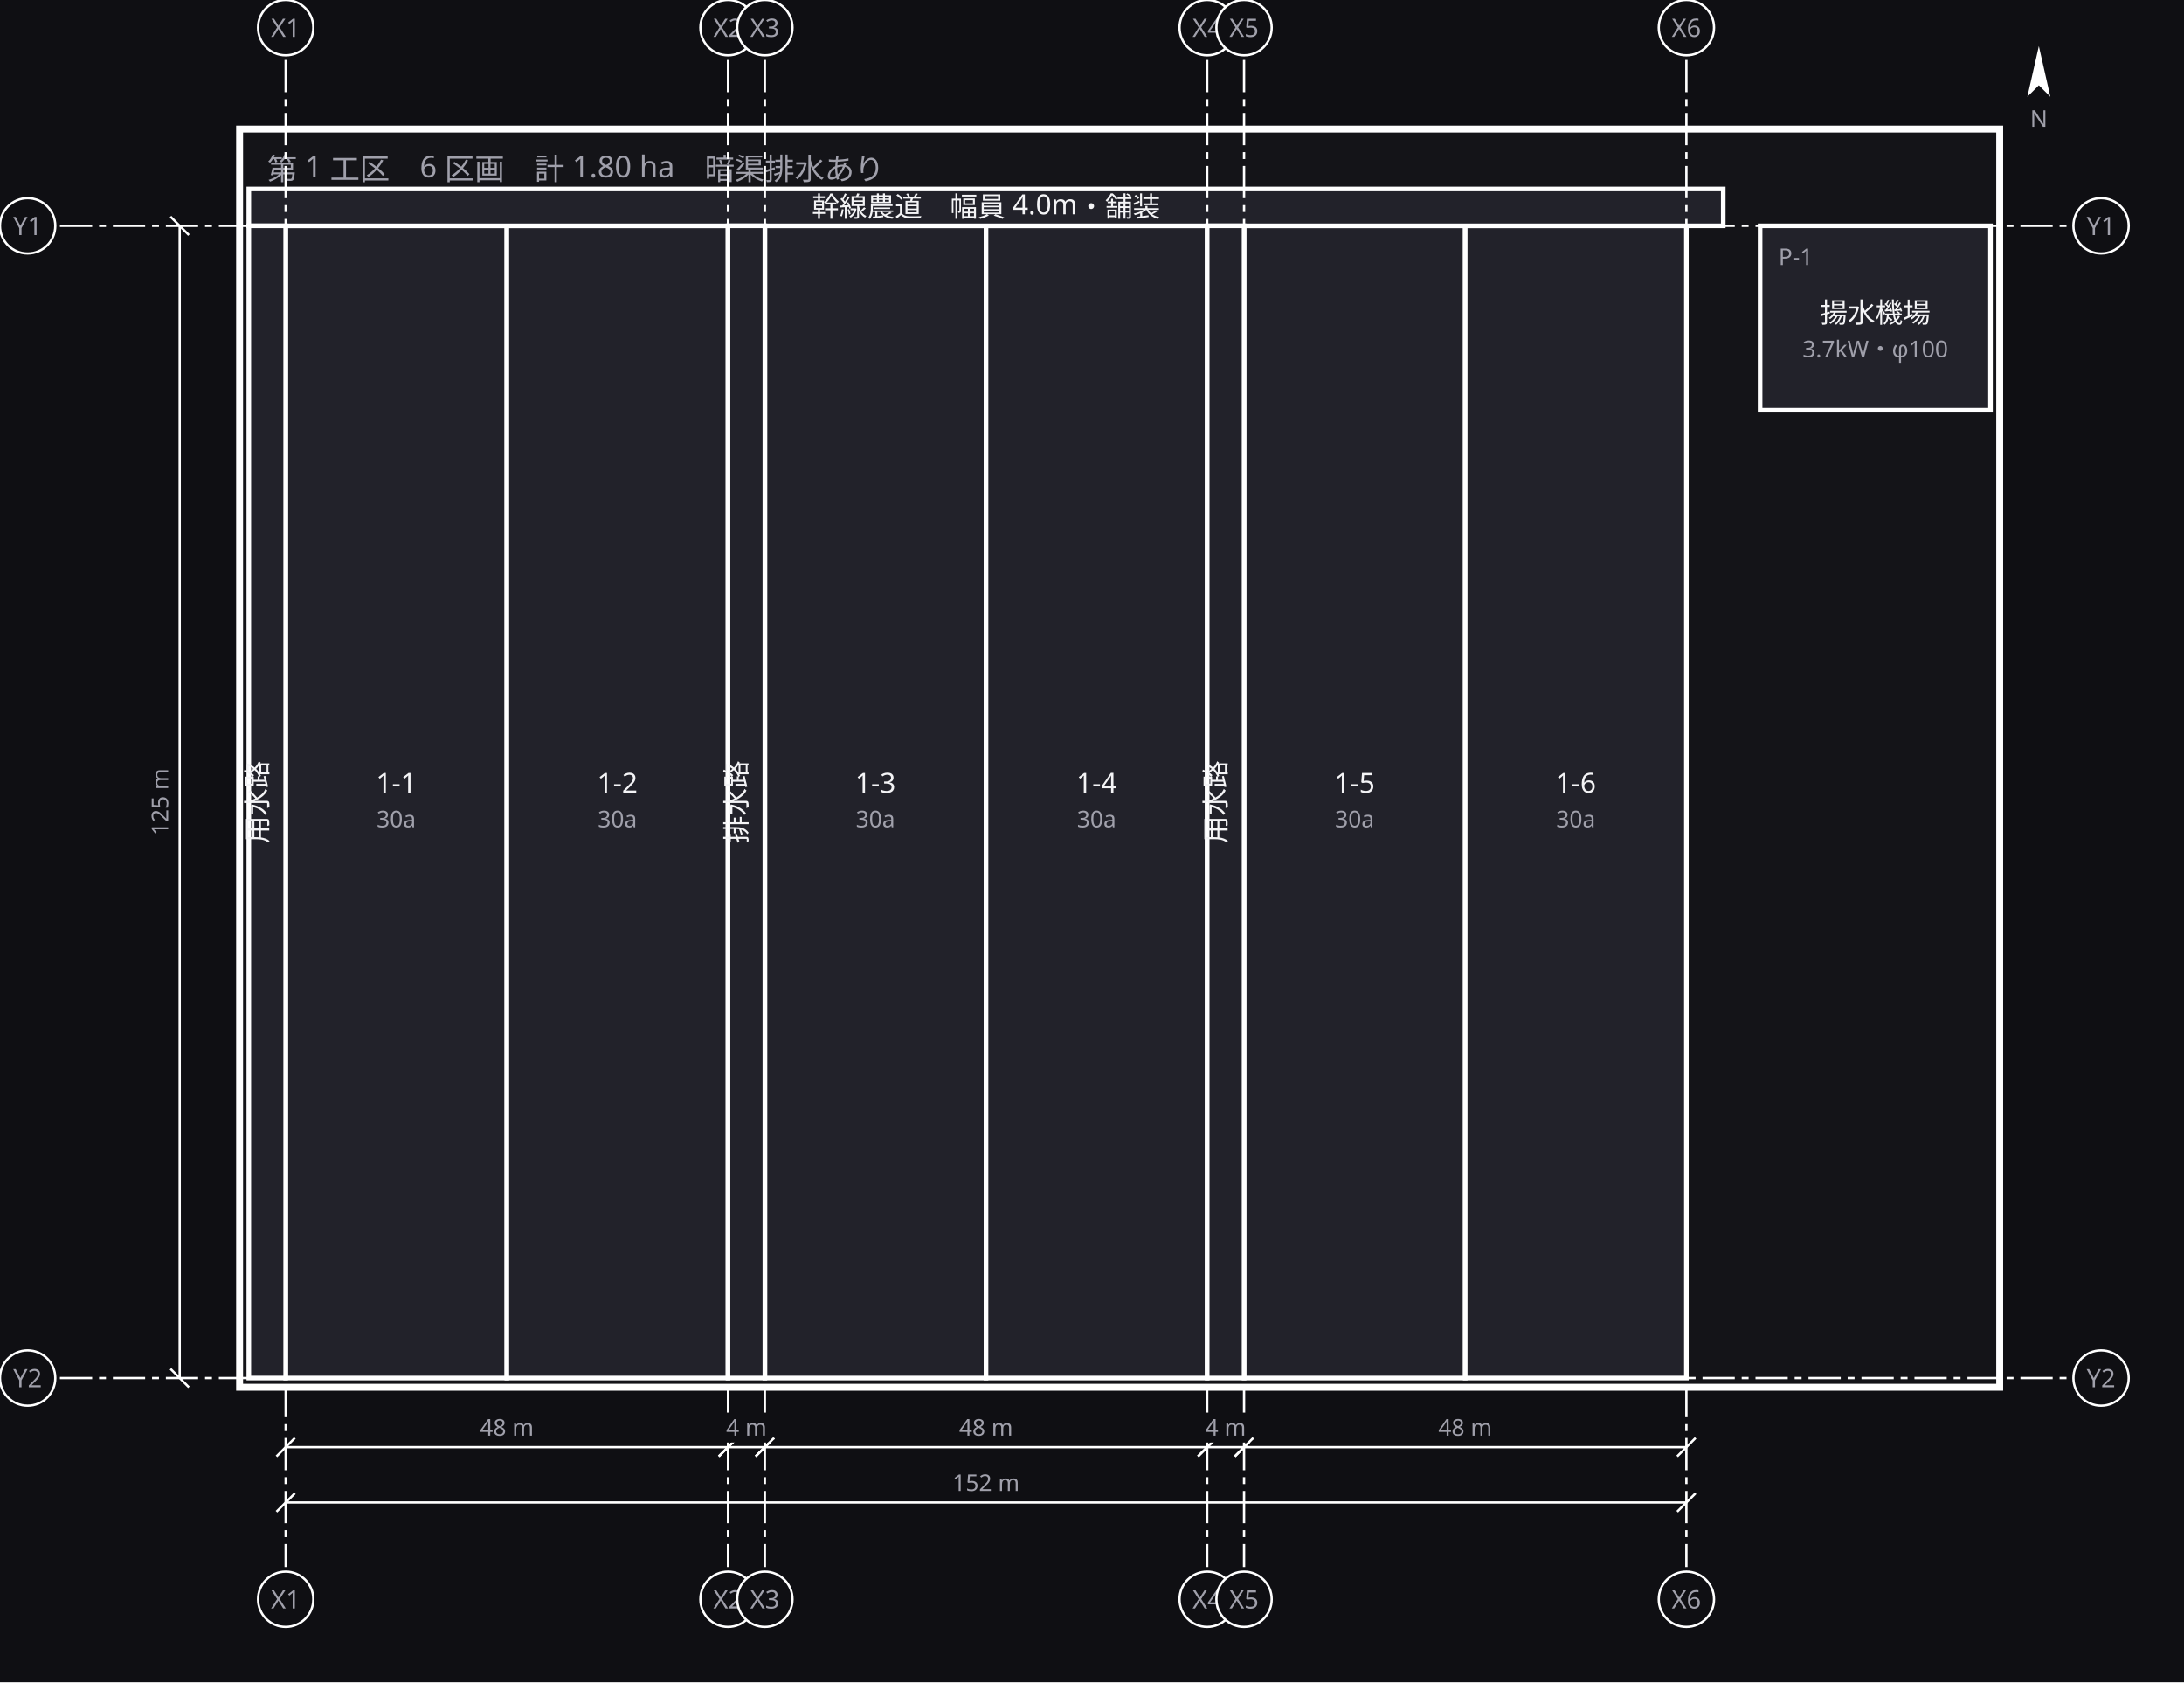
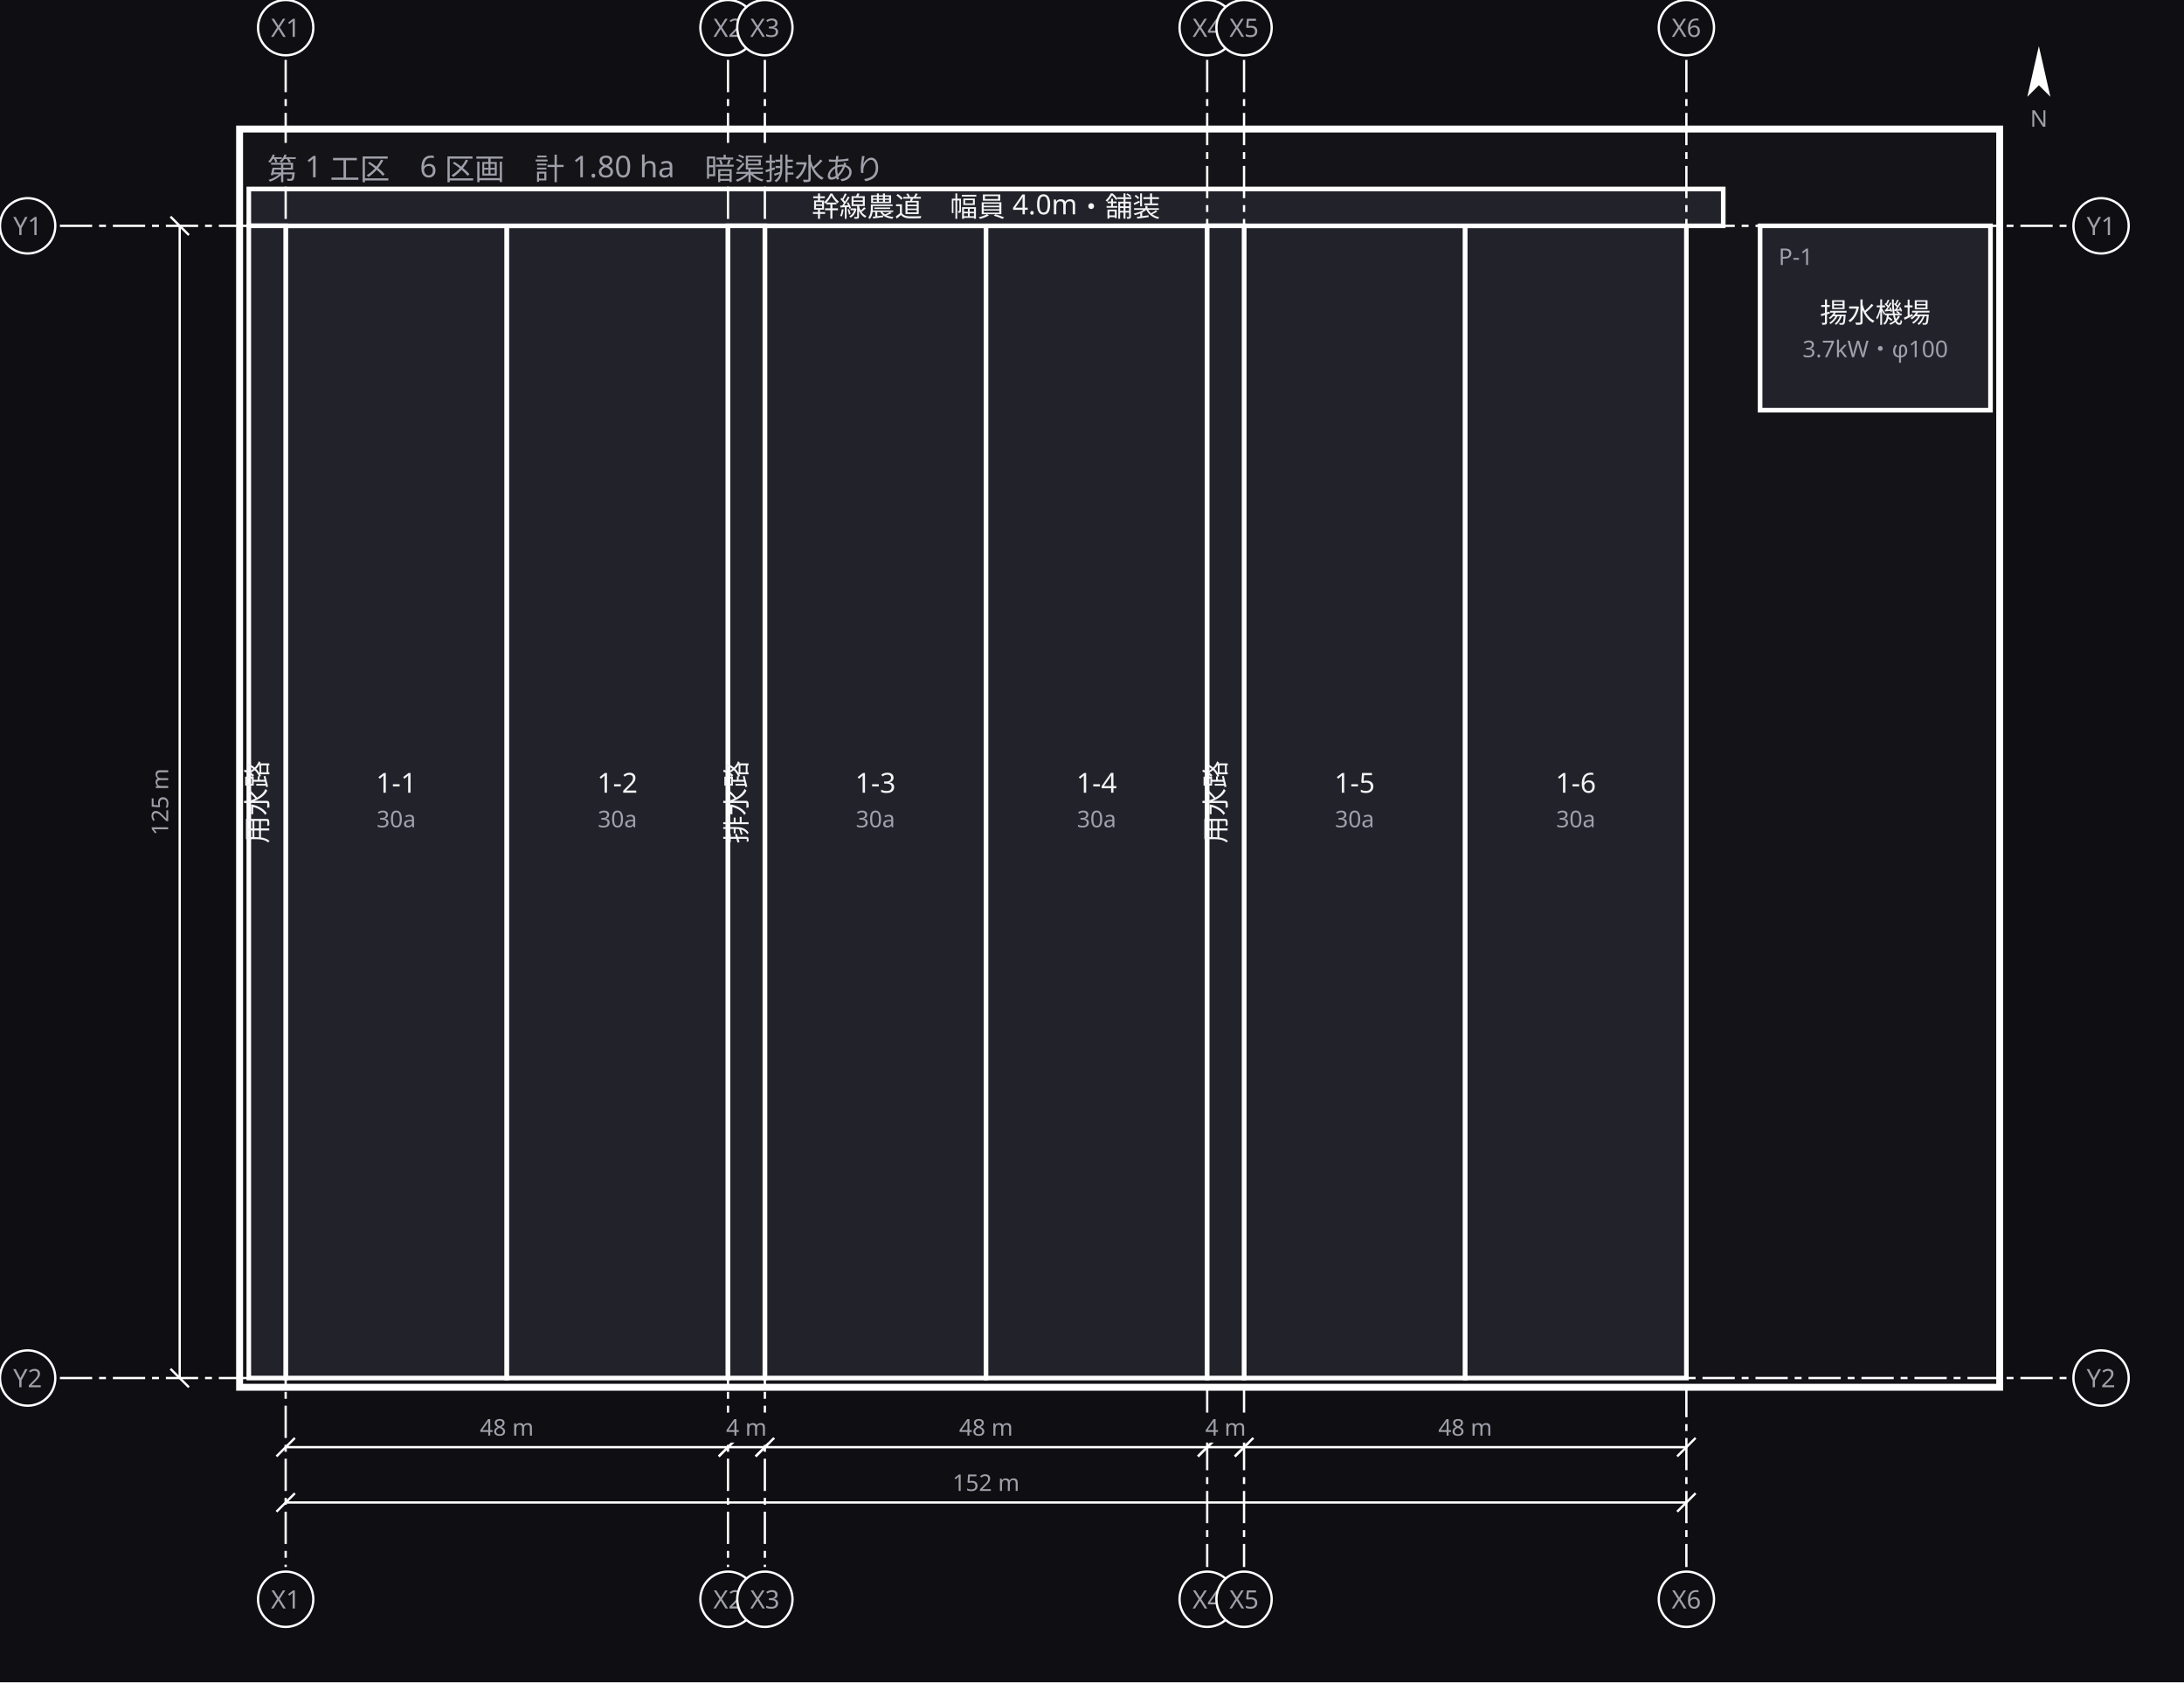
<svg xmlns="http://www.w3.org/2000/svg" width="948" height="730" viewBox="0 0 948 730">
  <defs>
    <marker id="arrow" viewBox="0 0 10 10" refX="9" refY="5" markerWidth="6" markerHeight="6" orient="auto">
      <path d="M 0 0 L 10 5 L 0 10 z" fill="#a0a0ab" />
    </marker>
  </defs>
  <rect data-paper="1" x="0" y="0" width="948" height="730" fill="#0f0f13" />
  <g data-group="block">
    <rect x="104" y="56" width="764" height="546" fill="#141418" stroke="#ffffff" stroke-width="3" />
    <text x="116" y="78" font-family="sans-serif" font-size="13" fill="#a0a0ab">第 1 工区　6 区画　計 1.80 ha　暗渠排水あり</text>
  </g>
  <g data-node="f11" data-pinned="false" data-shape="rect">
    <rect x="124" y="98" width="96" height="500" fill="#22222a" stroke="#ffffff" stroke-width="2" />
    <text x="172" y="344" text-anchor="middle" font-family="sans-serif" font-size="12" fill="#f4f4f6">1-1</text>
    <text x="172" y="359" text-anchor="middle" font-family="sans-serif" font-size="10" fill="#a0a0ab">30a</text>
  </g>
  <g data-node="f12" data-pinned="false" data-shape="rect">
    <rect x="220" y="98" width="96" height="500" fill="#22222a" stroke="#ffffff" stroke-width="2" />
    <text x="268" y="344" text-anchor="middle" font-family="sans-serif" font-size="12" fill="#f4f4f6">1-2</text>
    <text x="268" y="359" text-anchor="middle" font-family="sans-serif" font-size="10" fill="#a0a0ab">30a</text>
  </g>
  <g data-node="f13" data-pinned="false" data-shape="rect">
    <rect x="332" y="98" width="96" height="500" fill="#22222a" stroke="#ffffff" stroke-width="2" />
    <text x="380" y="344" text-anchor="middle" font-family="sans-serif" font-size="12" fill="#f4f4f6">1-3</text>
    <text x="380" y="359" text-anchor="middle" font-family="sans-serif" font-size="10" fill="#a0a0ab">30a</text>
  </g>
  <g data-node="f14" data-pinned="false" data-shape="rect">
    <rect x="428" y="98" width="96" height="500" fill="#22222a" stroke="#ffffff" stroke-width="2" />
    <text x="476" y="344" text-anchor="middle" font-family="sans-serif" font-size="12" fill="#f4f4f6">1-4</text>
    <text x="476" y="359" text-anchor="middle" font-family="sans-serif" font-size="10" fill="#a0a0ab">30a</text>
  </g>
  <g data-node="f15" data-pinned="false" data-shape="rect">
    <rect x="540" y="98" width="96" height="500" fill="#22222a" stroke="#ffffff" stroke-width="2" />
    <text x="588" y="344" text-anchor="middle" font-family="sans-serif" font-size="12" fill="#f4f4f6">1-5</text>
    <text x="588" y="359" text-anchor="middle" font-family="sans-serif" font-size="10" fill="#a0a0ab">30a</text>
  </g>
  <g data-node="f16" data-pinned="false" data-shape="rect">
    <rect x="636" y="98" width="96" height="500" fill="#22222a" stroke="#ffffff" stroke-width="2" />
    <text x="684" y="344" text-anchor="middle" font-family="sans-serif" font-size="12" fill="#f4f4f6">1-6</text>
    <text x="684" y="359" text-anchor="middle" font-family="sans-serif" font-size="10" fill="#a0a0ab">30a</text>
  </g>
  <g data-node="nodo_n" data-pinned="false" data-shape="rect">
    <rect x="108" y="82" width="640" height="16" fill="#22222a" stroke="#ffffff" stroke-width="2" />
    <text x="428" y="94" text-anchor="middle" font-family="sans-serif" font-size="12" fill="#f4f4f6">幹線農道　幅員 4.0m・舗装</text>
  </g>
  <g data-node="yosui_w" data-pinned="false" data-shape="rect">
    <rect x="108" y="98" width="16" height="500" fill="#22222a" stroke="#ffffff" stroke-width="2" />
    <text x="116" y="348" text-anchor="middle" font-family="sans-serif" font-size="12" fill="#f4f4f6" transform="rotate(-90 116 348)">用水路</text>
  </g>
  <g data-node="haisui" data-pinned="false" data-shape="rect">
    <rect x="316" y="98" width="16" height="500" fill="#22222a" stroke="#ffffff" stroke-width="2" />
    <text x="324" y="348" text-anchor="middle" font-family="sans-serif" font-size="12" fill="#f4f4f6" transform="rotate(-90 324 348)">排水路</text>
  </g>
  <g data-node="yosui_e" data-pinned="false" data-shape="rect">
    <rect x="524" y="98" width="16" height="500" fill="#22222a" stroke="#ffffff" stroke-width="2" />
    <text x="532" y="348" text-anchor="middle" font-family="sans-serif" font-size="12" fill="#f4f4f6" transform="rotate(-90 532 348)">用水路</text>
  </g>
  <g data-node="yosuiki" data-pinned="false" data-shape="rect">
    <rect x="764" y="98" width="100" height="80" fill="#22222a" stroke="#ffffff" stroke-width="2" />
    <text x="772" y="115" font-family="sans-serif" font-size="10" fill="#a0a0ab">P-1</text>
    <text x="814" y="140" text-anchor="middle" font-family="sans-serif" font-size="12" fill="#f4f4f6">揚水機場</text>
    <text x="814" y="155" text-anchor="middle" font-family="sans-serif" font-size="10" fill="#a0a0ab">3.7kW・φ100</text>
  </g>
  <g data-grid="true">
-     <line x1="124" y1="26" x2="124" y2="680" stroke="#ffffff" stroke-width="1" stroke-dasharray="14 3 3 3" />
+     <line x1="124" y1="26" x2="124" y2="62" stroke="#ffffff" stroke-width="1" stroke-dasharray="14 3 3 3" />
+     <line x1="124" y1="81" x2="124" y2="680" stroke="#ffffff" stroke-width="1" stroke-dasharray="14 3 3 3" />
    <circle cx="124" cy="12" r="12" fill="#0f0f13" stroke="#ffffff" />
    <text x="124" y="16" text-anchor="middle" font-family="sans-serif" font-size="11" fill="#a0a0ab">X1</text>
    <circle cx="124" cy="694" r="12" fill="#0f0f13" stroke="#ffffff" />
    <text x="124" y="698" text-anchor="middle" font-family="sans-serif" font-size="11" fill="#a0a0ab">X1</text>
-     <line x1="316" y1="26" x2="316" y2="680" stroke="#ffffff" stroke-width="1" stroke-dasharray="14 3 3 3" />
+     <line x1="316" y1="26" x2="316" y2="62" stroke="#ffffff" stroke-width="1" stroke-dasharray="14 3 3 3" />
+     <line x1="316" y1="81" x2="316" y2="680" stroke="#ffffff" stroke-width="1" stroke-dasharray="14 3 3 3" />
    <circle cx="316" cy="12" r="12" fill="#0f0f13" stroke="#ffffff" />
    <text x="316" y="16" text-anchor="middle" font-family="sans-serif" font-size="11" fill="#a0a0ab">X2</text>
    <circle cx="316" cy="694" r="12" fill="#0f0f13" stroke="#ffffff" />
    <text x="316" y="698" text-anchor="middle" font-family="sans-serif" font-size="11" fill="#a0a0ab">X2</text>
-     <line x1="332" y1="26" x2="332" y2="680" stroke="#ffffff" stroke-width="1" stroke-dasharray="14 3 3 3" />
+     <line x1="332" y1="26" x2="332" y2="62" stroke="#ffffff" stroke-width="1" stroke-dasharray="14 3 3 3" />
+     <line x1="332" y1="81" x2="332" y2="680" stroke="#ffffff" stroke-width="1" stroke-dasharray="14 3 3 3" />
    <circle cx="332" cy="12" r="12" fill="#0f0f13" stroke="#ffffff" />
    <text x="332" y="16" text-anchor="middle" font-family="sans-serif" font-size="11" fill="#a0a0ab">X3</text>
    <circle cx="332" cy="694" r="12" fill="#0f0f13" stroke="#ffffff" />
    <text x="332" y="698" text-anchor="middle" font-family="sans-serif" font-size="11" fill="#a0a0ab">X3</text>
    <line x1="524" y1="26" x2="524" y2="680" stroke="#ffffff" stroke-width="1" stroke-dasharray="14 3 3 3" />
    <circle cx="524" cy="12" r="12" fill="#0f0f13" stroke="#ffffff" />
    <text x="524" y="16" text-anchor="middle" font-family="sans-serif" font-size="11" fill="#a0a0ab">X4</text>
    <circle cx="524" cy="694" r="12" fill="#0f0f13" stroke="#ffffff" />
    <text x="524" y="698" text-anchor="middle" font-family="sans-serif" font-size="11" fill="#a0a0ab">X4</text>
    <line x1="540" y1="26" x2="540" y2="680" stroke="#ffffff" stroke-width="1" stroke-dasharray="14 3 3 3" />
    <circle cx="540" cy="12" r="12" fill="#0f0f13" stroke="#ffffff" />
    <text x="540" y="16" text-anchor="middle" font-family="sans-serif" font-size="11" fill="#a0a0ab">X5</text>
    <circle cx="540" cy="694" r="12" fill="#0f0f13" stroke="#ffffff" />
    <text x="540" y="698" text-anchor="middle" font-family="sans-serif" font-size="11" fill="#a0a0ab">X5</text>
    <line x1="732" y1="26" x2="732" y2="680" stroke="#ffffff" stroke-width="1" stroke-dasharray="14 3 3 3" />
    <circle cx="732" cy="12" r="12" fill="#0f0f13" stroke="#ffffff" />
    <text x="732" y="16" text-anchor="middle" font-family="sans-serif" font-size="11" fill="#a0a0ab">X6</text>
    <circle cx="732" cy="694" r="12" fill="#0f0f13" stroke="#ffffff" />
    <text x="732" y="698" text-anchor="middle" font-family="sans-serif" font-size="11" fill="#a0a0ab">X6</text>
    <line x1="26" y1="98" x2="898" y2="98" stroke="#ffffff" stroke-width="1" stroke-dasharray="14 3 3 3" />
    <circle cx="12" cy="98" r="12" fill="#0f0f13" stroke="#ffffff" />
    <text x="12" y="102" text-anchor="middle" font-family="sans-serif" font-size="11" fill="#a0a0ab">Y1</text>
    <circle cx="912" cy="98" r="12" fill="#0f0f13" stroke="#ffffff" />
    <text x="912" y="102" text-anchor="middle" font-family="sans-serif" font-size="11" fill="#a0a0ab">Y1</text>
    <line x1="26" y1="598" x2="898" y2="598" stroke="#ffffff" stroke-width="1" stroke-dasharray="14 3 3 3" />
    <circle cx="12" cy="598" r="12" fill="#0f0f13" stroke="#ffffff" />
    <text x="12" y="602" text-anchor="middle" font-family="sans-serif" font-size="11" fill="#a0a0ab">Y2</text>
    <circle cx="912" cy="598" r="12" fill="#0f0f13" stroke="#ffffff" />
    <text x="912" y="602" text-anchor="middle" font-family="sans-serif" font-size="11" fill="#a0a0ab">Y2</text>
  </g>
  <g data-dimensions="true">
    <line x1="124" y1="628" x2="316" y2="628" stroke="#ffffff" stroke-width="1" />
    <line x1="120" y1="632" x2="128" y2="624" stroke="#ffffff" stroke-width="1" />
    <line x1="312" y1="632" x2="320" y2="624" stroke="#ffffff" stroke-width="1" />
    <rect x="205" y="613" width="30" height="13" fill="#0f0f13" />
    <text x="220" y="623" text-anchor="middle" font-family="sans-serif" font-size="10" fill="#a0a0ab">48 m</text>
    <line x1="316" y1="628" x2="332" y2="628" stroke="#ffffff" stroke-width="1" />
    <line x1="312" y1="632" x2="320" y2="624" stroke="#ffffff" stroke-width="1" />
    <line x1="328" y1="632" x2="336" y2="624" stroke="#ffffff" stroke-width="1" />
    <rect x="312" y="613" width="24" height="13" fill="#0f0f13" />
    <text x="324" y="623" text-anchor="middle" font-family="sans-serif" font-size="10" fill="#a0a0ab">4 m</text>
    <line x1="332" y1="628" x2="524" y2="628" stroke="#ffffff" stroke-width="1" />
    <line x1="328" y1="632" x2="336" y2="624" stroke="#ffffff" stroke-width="1" />
    <line x1="520" y1="632" x2="528" y2="624" stroke="#ffffff" stroke-width="1" />
    <rect x="413" y="613" width="30" height="13" fill="#0f0f13" />
    <text x="428" y="623" text-anchor="middle" font-family="sans-serif" font-size="10" fill="#a0a0ab">48 m</text>
    <line x1="524" y1="628" x2="540" y2="628" stroke="#ffffff" stroke-width="1" />
    <line x1="520" y1="632" x2="528" y2="624" stroke="#ffffff" stroke-width="1" />
    <line x1="536" y1="632" x2="544" y2="624" stroke="#ffffff" stroke-width="1" />
    <rect x="520" y="613" width="24" height="13" fill="#0f0f13" />
    <text x="532" y="623" text-anchor="middle" font-family="sans-serif" font-size="10" fill="#a0a0ab">4 m</text>
    <line x1="540" y1="628" x2="732" y2="628" stroke="#ffffff" stroke-width="1" />
    <line x1="536" y1="632" x2="544" y2="624" stroke="#ffffff" stroke-width="1" />
    <line x1="728" y1="632" x2="736" y2="624" stroke="#ffffff" stroke-width="1" />
    <rect x="621" y="613" width="30" height="13" fill="#0f0f13" />
    <text x="636" y="623" text-anchor="middle" font-family="sans-serif" font-size="10" fill="#a0a0ab">48 m</text>
    <line x1="124" y1="652" x2="732" y2="652" stroke="#ffffff" stroke-width="1" />
    <line x1="120" y1="656" x2="128" y2="648" stroke="#ffffff" stroke-width="1" />
    <line x1="728" y1="656" x2="736" y2="648" stroke="#ffffff" stroke-width="1" />
    <rect x="410" y="637" width="36" height="13" fill="#0f0f13" />
    <text x="428" y="647" text-anchor="middle" font-family="sans-serif" font-size="10" fill="#a0a0ab">152 m</text>
    <line x1="78" y1="98" x2="78" y2="598" stroke="#ffffff" stroke-width="1" />
    <line x1="74" y1="94" x2="82" y2="102" stroke="#ffffff" stroke-width="1" />
    <line x1="74" y1="594" x2="82" y2="602" stroke="#ffffff" stroke-width="1" />
    <rect x="62" y="330" width="13" height="36" fill="#0f0f13" />
    <text x="73" y="348" text-anchor="middle" font-family="sans-serif" font-size="10" fill="#a0a0ab" transform="rotate(-90 73 348)">125 m</text>
    <g transform="rotate(0 885 33)">
      <path d="M 885 20 L 890 42 L 885 37 L 880 42 Z" fill="#ffffff" />
    </g>
    <text x="885" y="55" text-anchor="middle" font-family="sans-serif" font-size="10" fill="#a0a0ab">N</text>
  </g>
</svg>
